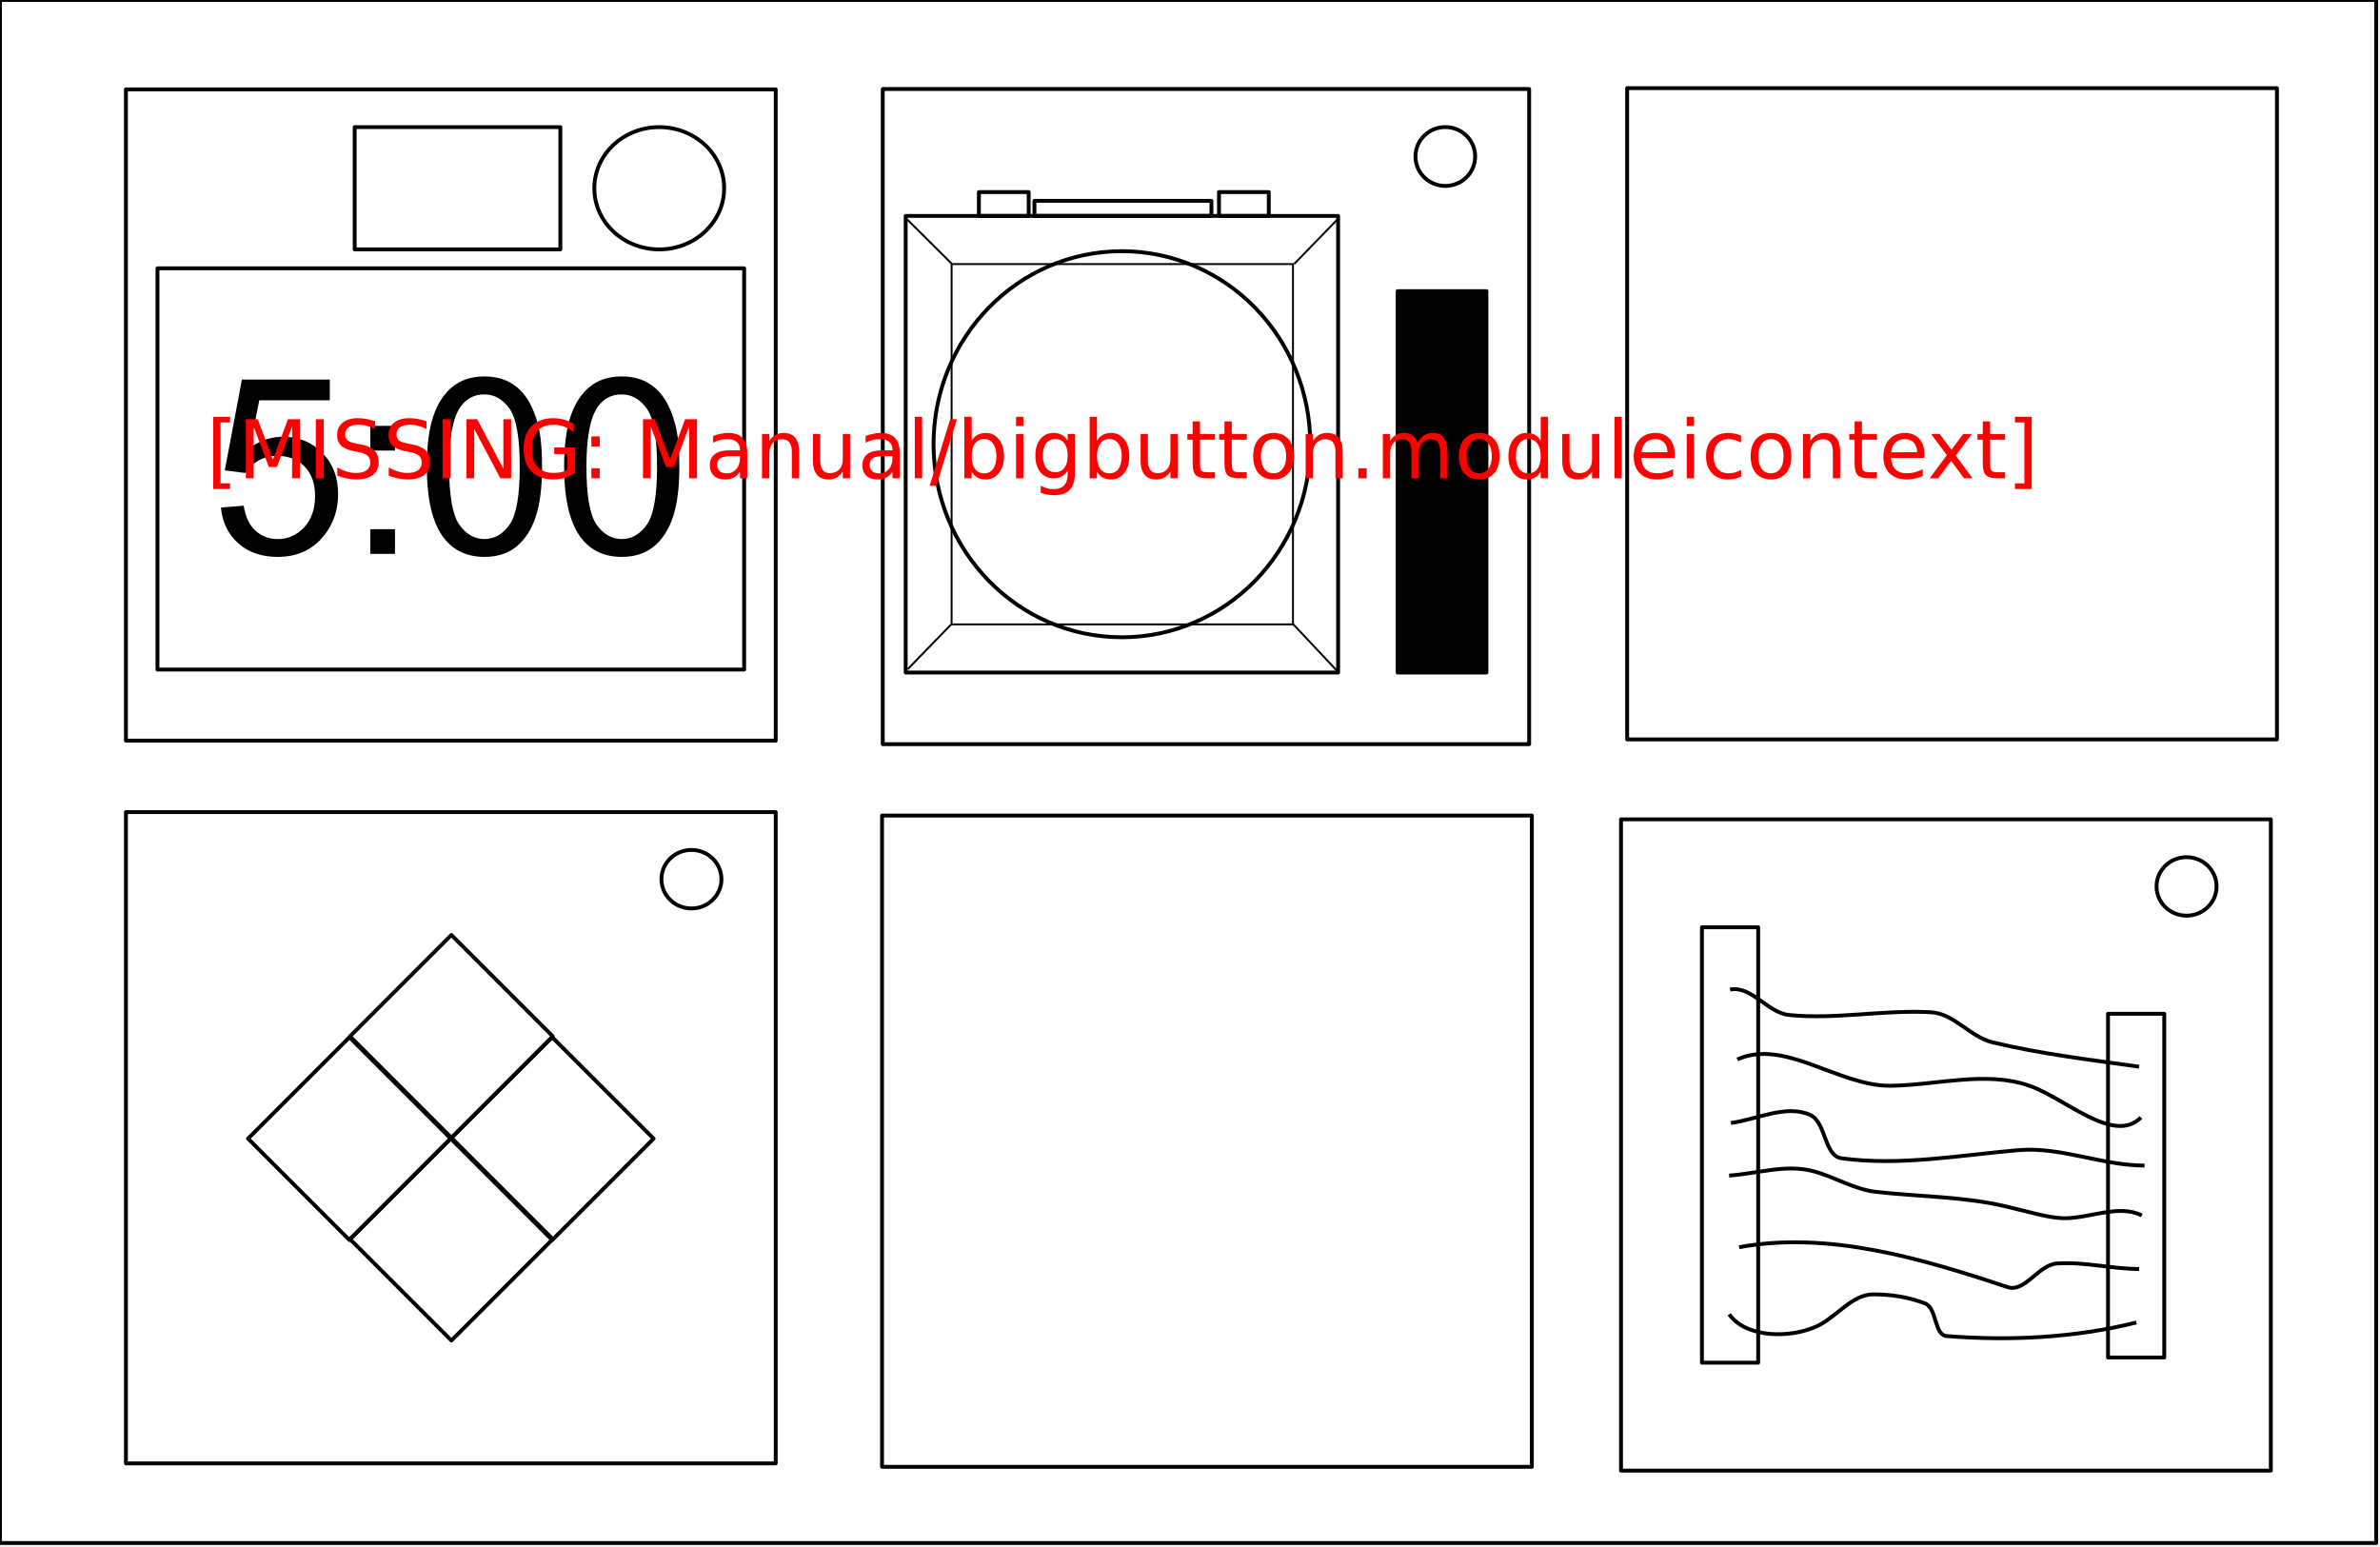
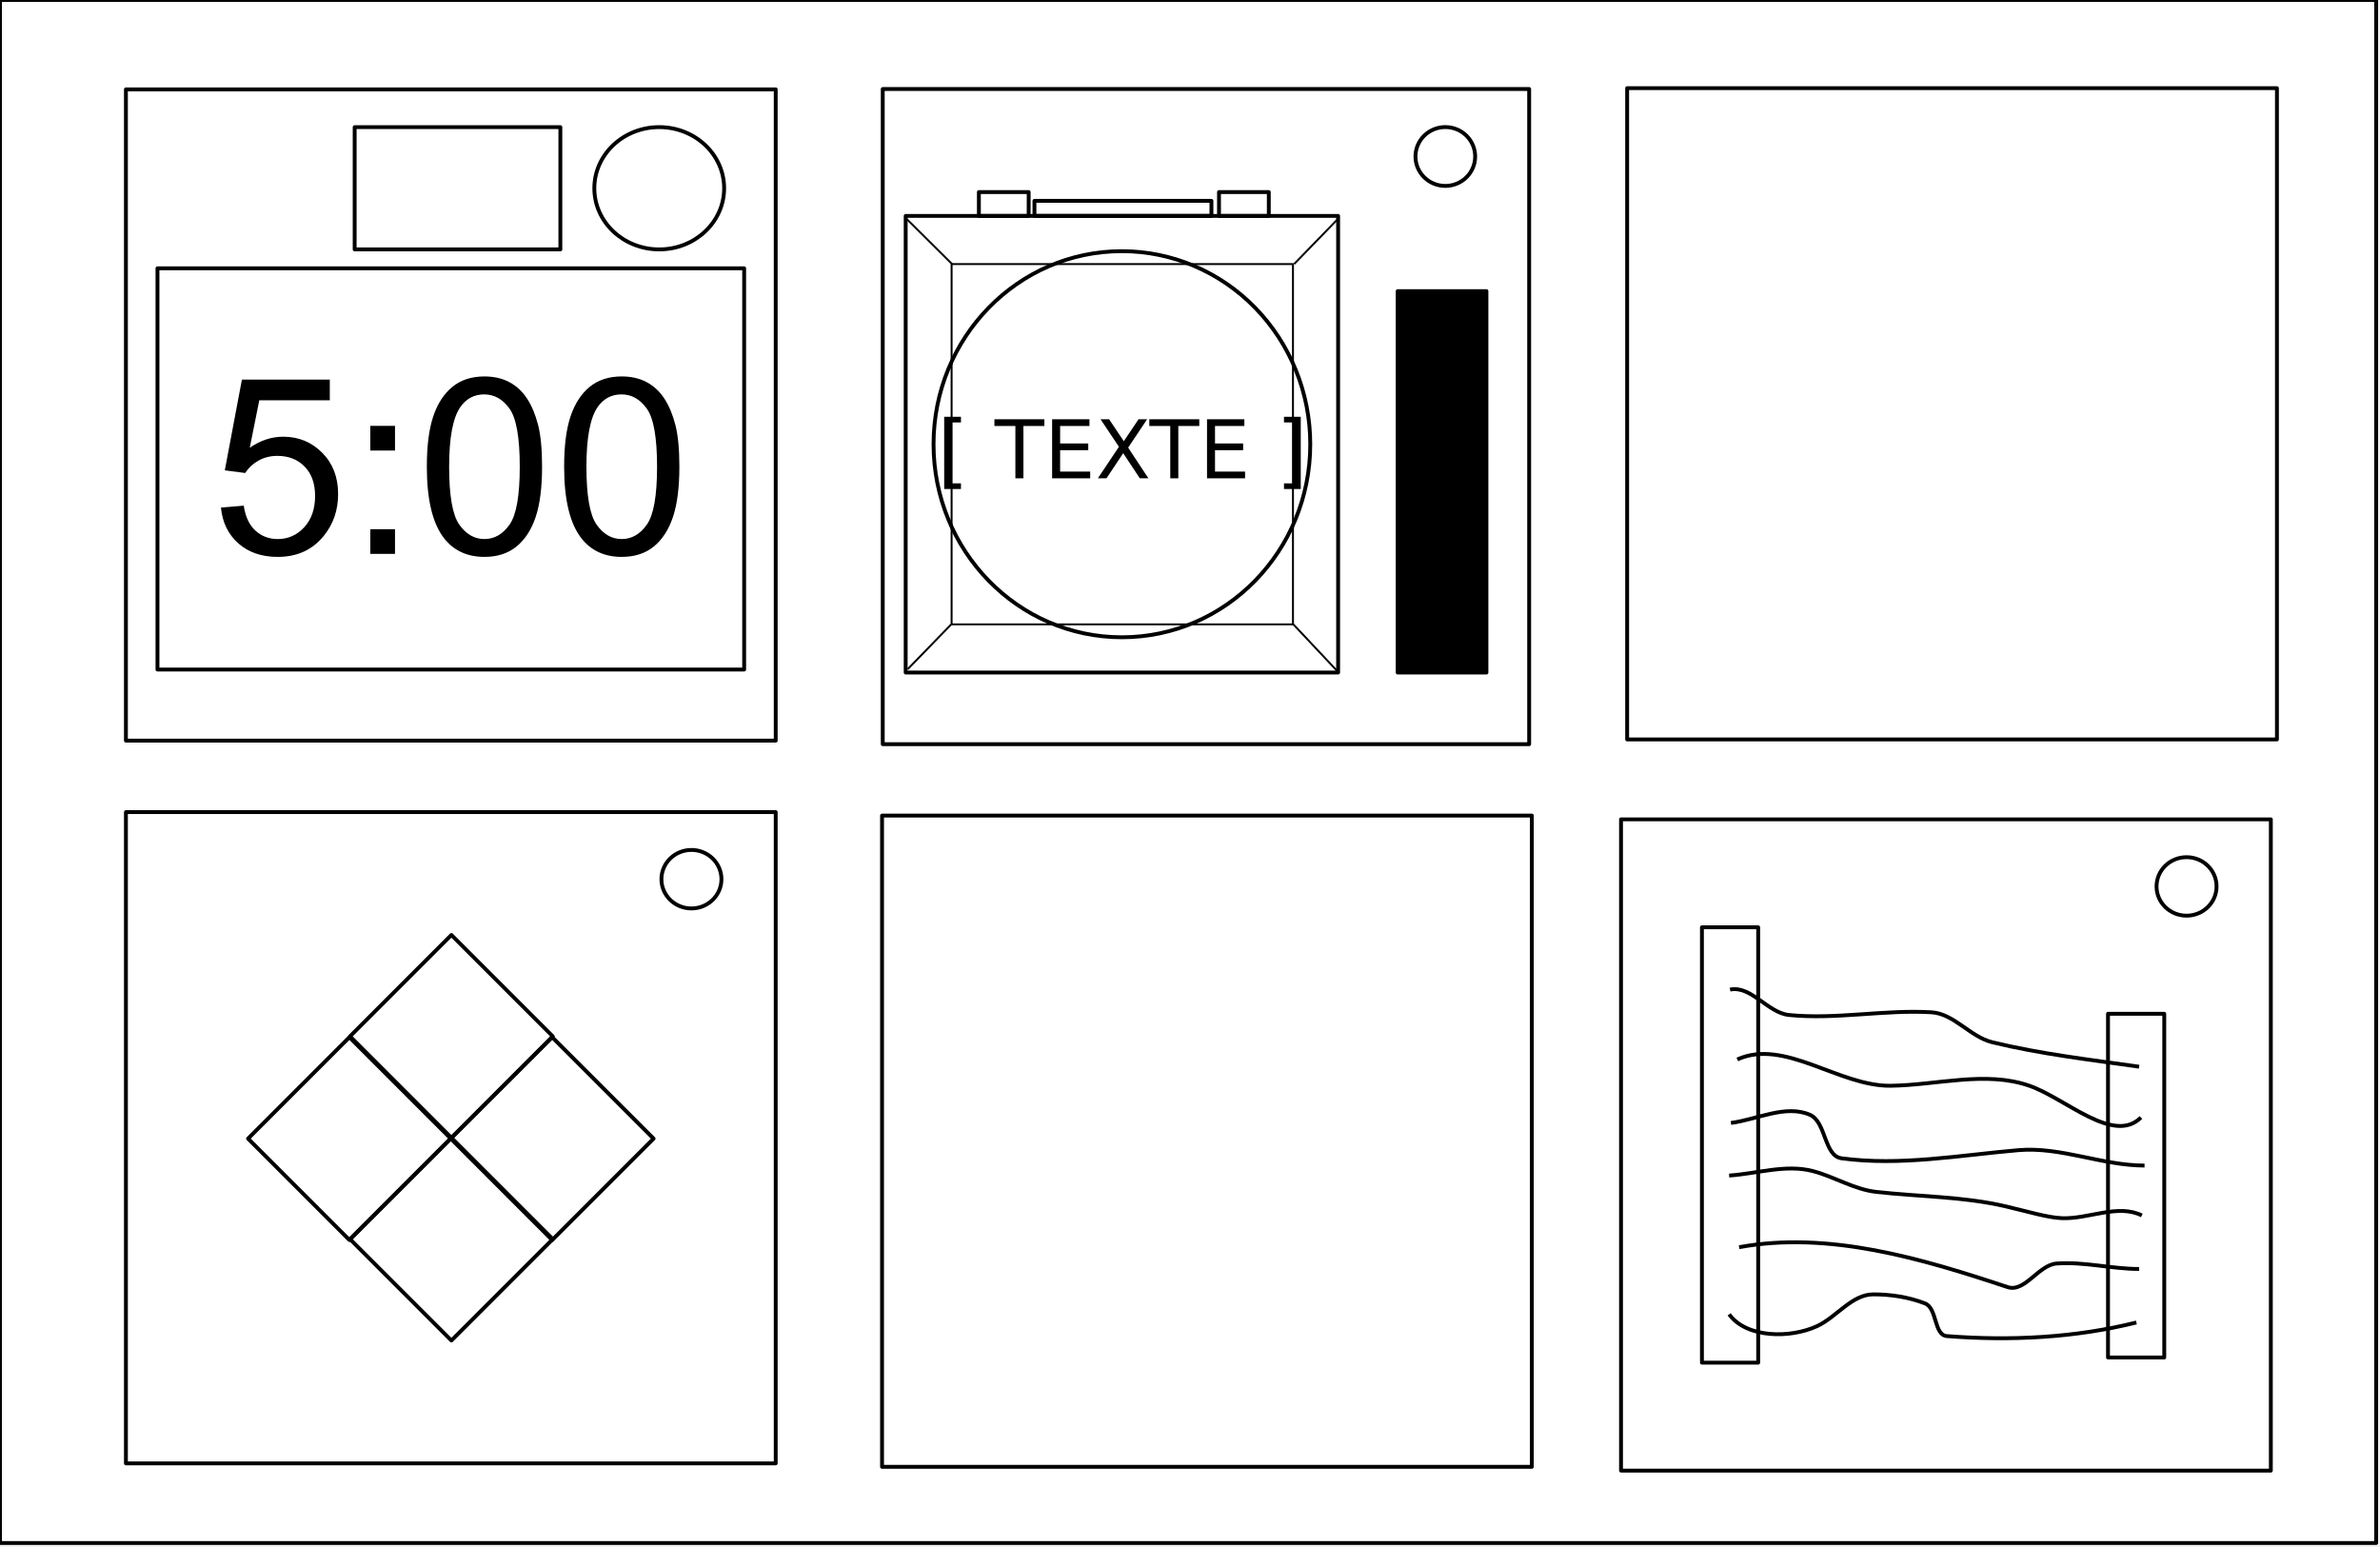
<svg xmlns="http://www.w3.org/2000/svg" id="svg173" stroke-miterlimit="10" stroke-linecap="square" stroke="none" fill="none" viewBox="0.0 0.0 1234.0 802.0" version="1.1">
  <defs id="defs177" />
  <clipPath id="p.0">
    <path id="path2" clip-rule="nonzero" d="m0 0l1234.0 0l0 802.0l-1234.0 0l0 -802.0z" />
  </clipPath>
  <g id="g167" clip-path="url(#p.0)">
    <path style="fill:#000000;fill-opacity:0;fill-rule:evenodd" id="path5" d="M 0,0 H 1234 V 802 H 0 Z" />
    <path style="fill:#ffffff;fill-rule:evenodd" id="path7" d="M 0,-0.001 H 1232 V 800.03 H 0 Z" />
    <path style="fill-rule:evenodd;stroke:#000000;stroke-width:2;stroke-linecap:butt;stroke-linejoin:round" id="path9" d="M 0,-0.001 H 1232 V 800.03 H 0 Z" />
    <path style="fill:#ffffff;fill-rule:evenodd" id="path11" d="m 54.209,40.56 h 348 V 388.529 h -348 z" />
    <path style="fill:#000000;fill-opacity:0;fill-rule:evenodd" id="path13" d="m 65.287,46.336 h 336.913 v 337.669 H 65.287 Z" />
    <path style="fill-rule:evenodd;stroke:#000000;stroke-width:2;stroke-linecap:butt;stroke-linejoin:round" id="path15" d="m 65.287,46.336 h 336.913 v 337.669 H 65.287 Z" />
    <path style="fill:#ffffff;fill-rule:evenodd" id="path17" d="m 81.651,139.121 h 304.189 v 208.031 h -304.189 z" />
    <path style="fill-rule:evenodd;stroke:#000000;stroke-width:2;stroke-linecap:butt;stroke-linejoin:round" id="path19" d="m 81.651,139.121 h 304.189 v 208.031 h -304.189 z" />
    <path style="fill:#000000;fill-opacity:0;fill-rule:evenodd" id="path21" d="m 89.412,150.478 h 288.787 v 181.638 H 89.412 Z" />
    <path style="fill:#000000;fill-rule:nonzero" id="path23" d="m 114.556,263.177 11.812,-1 q 1.312,8.625 6.094,12.969 4.781,4.344 11.531,4.344 8.125,0 13.75,-6.125 5.625,-6.125 5.625,-16.25 0,-9.625 -5.406,-15.188 -5.406,-5.562 -14.156,-5.562 -5.438,0 -9.812,2.469 -4.375,2.469 -6.875,6.406 l -10.562,-1.375 8.875,-47.062 h 45.563 v 10.75 h -36.562 l -4.938,24.625 q 8.25,-5.75 17.312,-5.75 12,0 20.25,8.312 8.25,8.312 8.25,21.375 0,12.438 -7.25,21.5 -8.812,11.125 -24.062,11.125 -12.5,0 -20.406,-7 -7.906,-7 -9.031,-18.562 z m 77.438,-29.563 v -12.812 h 12.812 v 12.812 z m 0,53.563 v -12.812 h 12.812 v 12.812 z m 29.312,-45.188 q 0,-16.25 3.344,-26.156 3.344,-9.906 9.938,-15.281 6.594,-5.375 16.594,-5.375 7.375,0 12.937,2.969 5.562,2.969 9.188,8.562 3.625,5.594 5.688,13.625 2.062,8.031 2.062,21.656 0,16.125 -3.312,26.031 -3.312,9.906 -9.906,15.312 -6.594,5.406 -16.656,5.406 -13.25,0 -20.812,-9.5 -9.062,-11.438 -9.062,-37.25 z m 11.562,0 q 0,22.563 5.281,30.031 5.281,7.469 13.031,7.469 7.75,0 13.031,-7.5 5.281,-7.5 5.281,-30 0,-22.625 -5.281,-30.062 -5.281,-7.438 -13.156,-7.438 -7.75,0 -12.375,6.562 -5.812,8.375 -5.812,30.938 z m 59.625,0 q 0,-16.25 3.344,-26.156 3.344,-9.906 9.938,-15.281 6.594,-5.375 16.594,-5.375 7.375,0 12.938,2.969 5.562,2.969 9.188,8.562 3.625,5.594 5.688,13.625 2.062,8.031 2.062,21.656 0,16.125 -3.312,26.031 -3.312,9.906 -9.906,15.312 -6.594,5.406 -16.656,5.406 -13.25,0 -20.812,-9.5 -9.062,-11.438 -9.062,-37.25 z m 11.562,0 q 0,22.563 5.281,30.031 5.281,7.469 13.031,7.469 7.75,0 13.031,-7.5 5.281,-7.5 5.281,-30 0,-22.625 -5.281,-30.062 -5.281,-7.438 -13.156,-7.438 -7.75,0 -12.375,6.562 -5.812,8.375 -5.812,30.938 z" />
    <path style="fill:#000000;fill-opacity:0;fill-rule:evenodd" id="path25" d="M 457.328,422.866 H 794.241 V 760.536 H 457.328 Z" />
    <path style="fill-rule:evenodd;stroke:#000000;stroke-width:2;stroke-linecap:butt;stroke-linejoin:round" id="path27" d="M 457.328,422.866 H 794.241 V 760.536 H 457.328 Z" />
    <path style="fill:#000000;fill-opacity:0;fill-rule:evenodd" id="path29" d="M 843.654,45.709 H 1180.567 V 383.378 H 843.654 Z" />
    <path style="fill-rule:evenodd;stroke:#000000;stroke-width:2;stroke-linecap:butt;stroke-linejoin:round" id="path31" d="M 843.654,45.709 H 1180.567 V 383.378 H 843.654 Z" />
    <path style="fill:#000000;fill-opacity:0;fill-rule:evenodd" id="path33" d="m 183.892,65.911 h 106.646 v 63.402 H 183.892 Z" />
    <path style="fill-rule:evenodd;stroke:#000000;stroke-width:2;stroke-linecap:butt;stroke-linejoin:round" id="path35" d="m 183.892,65.911 h 106.646 v 63.402 H 183.892 Z" />
    <path style="fill:#000000;fill-opacity:0;fill-rule:evenodd" id="path37" d="m 308.152,97.612 v 0 c 0,-17.508 15.067,-31.701 33.654,-31.701 v 0 c 8.925,0 17.485,3.34 23.797,9.285 6.311,5.945 9.857,14.008 9.857,22.416 v 0 c 0,17.508 -15.067,31.701 -33.654,31.701 v 0 c -18.586,0 -33.654,-14.193 -33.654,-31.701 z" />
    <path style="fill-rule:evenodd;stroke:#000000;stroke-width:2;stroke-linecap:butt;stroke-linejoin:round" id="path39" d="m 308.152,97.612 v 0 c 0,-17.508 15.067,-31.701 33.654,-31.701 v 0 c 8.925,0 17.485,3.34 23.797,9.285 6.311,5.945 9.857,14.008 9.857,22.416 v 0 c 0,17.508 -15.067,31.701 -33.654,31.701 v 0 c -18.586,0 -33.654,-14.193 -33.654,-31.701 z" />
    <path style="fill:#000000;fill-opacity:0;fill-rule:evenodd" id="path41" d="m 183.892,65.911 h 929.543 V 174.352 H 183.892 Z" />
    <path style="fill:#ffffff;fill-rule:evenodd" id="path43" d="M 446.669,40.343 H 792.859 V 390.399 H 446.669 Z" />
    <path style="fill:#000000;fill-opacity:0;fill-rule:evenodd" id="path45" d="m 457.69,46.154 h 335.161 v 339.695 h -335.161 z" />
    <path style="fill-rule:evenodd;stroke:#000000;stroke-width:2;stroke-linecap:butt;stroke-linejoin:round" id="path47" d="m 457.69,46.154 h 335.161 v 339.695 h -335.161 z" />
    <path style="fill:#ffffff;fill-rule:evenodd" id="path49" d="M 469.586,111.948 H 693.799 V 348.699 H 469.586 Z" />
    <path style="fill-rule:evenodd;stroke:#000000;stroke-width:2;stroke-linecap:butt;stroke-linejoin:round" id="path51" d="M 469.586,111.948 H 693.799 V 348.699 H 469.586 Z" />
    <path style="fill:#000000;fill-rule:evenodd" id="path53" d="M 724.672,150.963 H 770.699 V 348.71 H 724.672 Z" />
    <path style="fill-rule:evenodd;stroke:#000000;stroke-width:2;stroke-linecap:butt;stroke-linejoin:round" id="path55" d="M 724.672,150.963 H 770.699 V 348.71 H 724.672 Z" />
    <path style="fill:#ffffff;fill-rule:evenodd" id="path57" d="m 733.902,81.14 v 0 c 0,-8.426 6.93,-15.256 15.478,-15.256 v 0 c 4.105,0 8.042,1.607 10.945,4.468 2.903,2.861 4.533,6.742 4.533,10.788 v 0 c 0,8.426 -6.93,15.256 -15.478,15.256 v 0 c -8.548,0 -15.478,-6.831 -15.478,-15.256 z" />
    <path style="fill-rule:evenodd;stroke:#000000;stroke-width:2;stroke-linecap:butt;stroke-linejoin:round" id="path59" d="m 733.902,81.14 v 0 c 0,-8.426 6.93,-15.256 15.478,-15.256 v 0 c 4.105,0 8.042,1.607 10.945,4.468 2.903,2.861 4.533,6.742 4.533,10.788 v 0 c 0,8.426 -6.93,15.256 -15.478,15.256 v 0 c -8.548,0 -15.478,-6.831 -15.478,-15.256 z" />
    <path style="fill:#ffffff;fill-rule:evenodd" id="path61" d="m 484.03,230.324 v 0 c 0,-55.28 43.725,-100.093 97.663,-100.093 v 0 c 25.902,0 50.743,10.545 69.058,29.317 18.315,18.771 28.605,44.23 28.605,70.776 v 0 c 0,55.28 -43.725,100.093 -97.663,100.093 v 0 c -53.938,0 -97.663,-44.813 -97.663,-100.093 z" />
    <path style="fill-rule:evenodd;stroke:#000000;stroke-width:2;stroke-linecap:butt;stroke-linejoin:round" id="path63" d="m 484.03,230.324 v 0 c 0,-55.28 43.725,-100.093 97.663,-100.093 v 0 c 25.902,0 50.743,10.545 69.058,29.317 18.315,18.771 28.605,44.23 28.605,70.776 v 0 c 0,55.28 -43.725,100.093 -97.663,100.093 v 0 c -53.938,0 -97.663,-44.813 -97.663,-100.093 z" />
    <path style="fill:#000000;fill-opacity:0;fill-rule:evenodd" id="path65" d="m 497.824,194.748 h 201.467 v 71.101 H 497.824 Z" />
    <path style="fill:#000000;fill-opacity:0;fill-rule:evenodd" id="path67" d="m 493.394,136.916 h 176.996 v 186.815 H 493.394 Z" />
    <path style="fill-rule:evenodd;stroke:#000000;stroke-width:1;stroke-linecap:butt;stroke-linejoin:round" id="path69" d="m 493.394,136.916 h 176.996 v 186.815 H 493.394 Z" />
    <path style="fill:#000000;fill-opacity:0;fill-rule:evenodd" id="path71" d="m 470.254,113.676 23.343,23.193" />
    <path style="fill-rule:evenodd;stroke:#000000;stroke-width:1;stroke-linecap:butt;stroke-linejoin:round" id="path73" d="m 470.254,113.676 23.343,23.193" />
    <path style="fill:#000000;fill-opacity:0;fill-rule:evenodd" id="path75" d="m 670.595,323.729 22.967,24.429" />
    <path style="fill-rule:evenodd;stroke:#000000;stroke-width:1;stroke-linecap:butt;stroke-linejoin:round" id="path77" d="m 670.595,323.729 22.967,24.429" />
    <path style="fill:#000000;fill-opacity:0;fill-rule:evenodd" id="path79" d="m 693.536,113.676 -22.528,23.193" />
    <path style="fill-rule:evenodd;stroke:#000000;stroke-width:1;stroke-linecap:butt;stroke-linejoin:round" id="path81" d="m 693.536,113.676 -22.528,23.193" />
    <path style="fill:#000000;fill-opacity:0;fill-rule:evenodd" id="path83" d="m 493.189,323.734 -22.528,23.193" />
    <path style="fill-rule:evenodd;stroke:#000000;stroke-width:1;stroke-linecap:butt;stroke-linejoin:round" id="path85" d="m 493.189,323.734 -22.528,23.193" />
    <path style="fill:#000000;fill-opacity:0;fill-rule:evenodd" id="path87" d="m 507.537,99.589 h 25.818 v 12.357 h -25.818 z" />
    <path style="fill-rule:evenodd;stroke:#000000;stroke-width:2;stroke-linecap:butt;stroke-linejoin:round" id="path89" d="m 507.537,99.589 h 25.818 v 12.357 h -25.818 z" />
    <path style="fill:#000000;fill-opacity:0;fill-rule:evenodd" id="path91" d="m 632.036,99.589 h 25.818 v 12.357 H 632.036 Z" />
    <path style="fill-rule:evenodd;stroke:#000000;stroke-width:2;stroke-linecap:butt;stroke-linejoin:round" id="path93" d="m 632.036,99.589 h 25.818 v 12.357 H 632.036 Z" />
    <path style="fill:#000000;fill-opacity:0;fill-rule:evenodd" id="path95" d="m 536.342,104.146 h 91.772 v 7.795 h -91.772 z" />
    <path style="fill-rule:evenodd;stroke:#000000;stroke-width:2;stroke-linecap:butt;stroke-linejoin:round" id="path97" d="m 536.342,104.146 h 91.772 v 7.795 h -91.772 z" />
    <path style="fill:#ffffff;fill-rule:evenodd" id="path99" d="M 54.21,415.294 H 402.21 V 763.262 H 54.21 Z" />
    <path style="fill:#000000;fill-opacity:0;fill-rule:evenodd" id="path101" d="m 65.289,421.07 h 336.913 V 758.739 H 65.289 Z" />
    <path style="fill-rule:evenodd;stroke:#000000;stroke-width:2;stroke-linecap:butt;stroke-linejoin:round" id="path103" d="m 65.289,421.07 h 336.913 V 758.739 H 65.289 Z" />
    <path style="fill:#000000;fill-opacity:0;fill-rule:evenodd" id="path105" d="m 128.612,590.36 52.567,-52.567 52.567,52.567 -52.567,52.567 z" />
    <path style="fill-rule:evenodd;stroke:#000000;stroke-width:2;stroke-linecap:butt;stroke-linejoin:round" id="path107" d="m 128.612,590.36 52.567,-52.567 52.567,52.567 -52.567,52.567 z" />
    <path style="fill:#000000;fill-opacity:0;fill-rule:evenodd" id="path109" d="m 181.472,642.472 52.567,-52.567 52.567,52.567 -52.567,52.567 z" />
    <path style="fill-rule:evenodd;stroke:#000000;stroke-width:2;stroke-linecap:butt;stroke-linejoin:round" id="path111" d="m 181.472,642.472 52.567,-52.567 52.567,52.567 -52.567,52.567 z" />
    <path style="fill:#000000;fill-opacity:0;fill-rule:evenodd" id="path113" d="m 233.745,590.36 52.567,-52.567 52.567,52.567 -52.567,52.567 z" />
    <path style="fill-rule:evenodd;stroke:#000000;stroke-width:2;stroke-linecap:butt;stroke-linejoin:round" id="path115" d="m 233.745,590.36 52.567,-52.567 52.567,52.567 -52.567,52.567 z" />
    <path style="fill:#000000;fill-opacity:0;fill-rule:evenodd" id="path117" d="m 181.472,537.339 52.567,-52.567 52.567,52.567 -52.567,52.567 z" />
    <path style="fill-rule:evenodd;stroke:#000000;stroke-width:2;stroke-linecap:butt;stroke-linejoin:round" id="path119" d="m 181.472,537.339 52.567,-52.567 52.567,52.567 -52.567,52.567 z" />
    <path style="fill:#ffffff;fill-rule:evenodd" id="path121" d="m 342.944,455.848 v 0 c 0,-8.376 6.966,-15.165 15.559,-15.165 v 0 c 4.127,0 8.084,1.598 11.002,4.442 2.918,2.844 4.557,6.701 4.557,10.724 v 0 c 0,8.376 -6.966,15.165 -15.559,15.165 v 0 c -8.593,0 -15.559,-6.79 -15.559,-15.165 z" />
    <path style="fill-rule:evenodd;stroke:#000000;stroke-width:2;stroke-linecap:butt;stroke-linejoin:round" id="path123" d="m 342.944,455.848 v 0 c 0,-8.376 6.966,-15.165 15.559,-15.165 v 0 c 4.127,0 8.084,1.598 11.002,4.442 2.918,2.844 4.557,6.701 4.557,10.724 v 0 c 0,8.376 -6.966,15.165 -15.559,15.165 v 0 c -8.593,0 -15.559,-6.79 -15.559,-15.165 z" />
    <path style="fill:#ffffff;fill-rule:evenodd" id="path125" d="m 829.407,419.047 h 348 v 347.969 H 829.407 Z" />
    <path style="fill:#000000;fill-opacity:0;fill-rule:evenodd" id="path127" d="m 840.486,424.823 h 336.913 v 337.669 H 840.486 Z" />
    <path style="fill-rule:evenodd;stroke:#000000;stroke-width:2;stroke-linecap:butt;stroke-linejoin:round" id="path129" d="m 840.486,424.823 h 336.913 v 337.669 H 840.486 Z" />
    <path style="fill:#ffffff;fill-rule:evenodd" id="path131" d="m 1118.141,459.601 v 0 c 0,-8.376 6.966,-15.165 15.559,-15.165 v 0 c 4.126,0 8.084,1.598 11.002,4.442 2.918,2.844 4.557,6.701 4.557,10.724 v 0 c 0,8.376 -6.966,15.165 -15.559,15.165 v 0 c -8.593,0 -15.559,-6.79 -15.559,-15.165 z" />
    <path style="fill-rule:evenodd;stroke:#000000;stroke-width:2;stroke-linecap:butt;stroke-linejoin:round" id="path133" d="m 1118.141,459.601 v 0 c 0,-8.376 6.966,-15.165 15.559,-15.165 v 0 c 4.126,0 8.084,1.598 11.002,4.442 2.918,2.844 4.557,6.701 4.557,10.724 v 0 c 0,8.376 -6.966,15.165 -15.559,15.165 v 0 c -8.593,0 -15.559,-6.79 -15.559,-15.165 z" />
    <path style="fill:#000000;fill-opacity:0;fill-rule:evenodd" id="path135" d="m 882.433,480.793 h 29.165 v 225.732 h -29.165 z" />
    <path style="fill-rule:evenodd;stroke:#000000;stroke-width:2;stroke-linecap:butt;stroke-linejoin:round" id="path137" d="m 882.433,480.793 h 29.165 v 225.732 h -29.165 z" />
    <path style="fill:#000000;fill-opacity:0;fill-rule:evenodd" id="path139" d="m 1092.976,525.635 h 29.165 v 178.205 h -29.165 z" />
    <path style="fill-rule:evenodd;stroke:#000000;stroke-width:2;stroke-linecap:butt;stroke-linejoin:round" id="path141" d="m 1092.976,525.635 h 29.165 v 178.205 h -29.165 z" />
    <path style="fill:#000000;fill-opacity:0;fill-rule:evenodd" id="path143" d="m 897.013,513.102 c 10.847,-2.327 19.528,12.062 30.567,13.165 24.493,2.447 49.259,-2.853 73.832,-1.409 11.688,0.687 20.135,12.745 31.509,15.52 25.011,6.101 50.697,9.06 76.184,12.696" />
    <path style="fill-rule:evenodd;stroke:#000000;stroke-width:2;stroke-linecap:butt;stroke-linejoin:round" id="path145" d="m 897.013,513.102 c 10.847,-2.327 19.528,12.062 30.567,13.165 24.493,2.447 49.259,-2.853 73.832,-1.409 11.688,0.687 20.135,12.745 31.509,15.52 25.011,6.101 50.697,9.06 76.184,12.696" />
    <path style="fill:#000000;fill-opacity:0;fill-rule:evenodd" id="path147" d="m 900.774,549.312 c 24.469,-11.123 52.598,13.95 79.475,13.638 23.983,-0.279 49.307,-7.9 71.953,0 18.927,6.603 43.668,30.634 57.843,16.459" />
    <path style="fill-rule:evenodd;stroke:#000000;stroke-width:2;stroke-linecap:butt;stroke-linejoin:round" id="path149" d="m 900.774,549.312 c 24.469,-11.123 52.598,13.95 79.475,13.638 23.983,-0.279 49.307,-7.9 71.953,0 18.927,6.603 43.668,30.634 57.843,16.459" />
    <path style="fill:#000000;fill-opacity:0;fill-rule:evenodd" id="path151" d="m 897.483,582.231 c 13.594,-1.782 28.333,-9.684 40.913,-4.234 8.545,3.702 7.23,21.331 16.459,22.575 30.326,4.089 61.216,-1.605 91.703,-4.234 21.87,-1.886 43.416,7.995 65.367,7.995" />
    <path style="fill-rule:evenodd;stroke:#000000;stroke-width:2;stroke-linecap:butt;stroke-linejoin:round" id="path153" d="m 897.483,582.231 c 13.594,-1.782 28.333,-9.684 40.913,-4.234 8.545,3.702 7.23,21.331 16.459,22.575 30.326,4.089 61.216,-1.605 91.703,-4.234 21.87,-1.886 43.416,7.995 65.367,7.995" />
    <path style="fill:#000000;fill-opacity:0;fill-rule:evenodd" id="path155" d="m 896.541,609.507 c 14.41,-0.974 29.281,-5.962 43.265,-2.352 11.184,2.887 21.443,9.521 32.921,10.816 22.413,2.53 45.286,2.377 67.247,7.525 11.843,2.776 21.627,5.823 29.157,6.113 13.792,0.53 29.04,-7.587 41.383,-1.409" />
    <path style="fill-rule:evenodd;stroke:#000000;stroke-width:2;stroke-linecap:butt;stroke-linejoin:round" id="path157" d="m 896.541,609.507 c 14.41,-0.974 29.281,-5.962 43.265,-2.352 11.184,2.887 21.443,9.521 32.921,10.816 22.413,2.53 45.286,2.377 67.247,7.525 11.843,2.776 21.627,5.823 29.157,6.113 13.792,0.53 29.04,-7.587 41.383,-1.409" />
    <path style="fill:#000000;fill-opacity:0;fill-rule:evenodd" id="path159" d="m 896.541,681.459 c 9.029,12.403 31.702,12.573 45.617,6.113 10.123,-4.699 17.997,-16.459 29.157,-16.459 9.072,0 18.351,1.413 26.806,4.701 6.322,2.458 4.524,16.402 11.286,16.932 32.746,2.566 66.422,0.918 98.286,-7.055" />
    <path style="fill-rule:evenodd;stroke:#000000;stroke-width:2;stroke-linecap:butt;stroke-linejoin:round" id="path161" d="m 896.541,681.459 c 9.029,12.403 31.702,12.573 45.617,6.113 10.123,-4.699 17.997,-16.459 29.157,-16.459 9.072,0 18.351,1.413 26.806,4.701 6.322,2.458 4.524,16.402 11.286,16.932 32.746,2.566 66.422,0.918 98.286,-7.055" />
    <path style="fill:#000000;fill-opacity:0;fill-rule:evenodd" id="path163" d="m 901.714,646.66 c 46.126,-8.543 94.698,5.858 139.202,20.69 8.912,2.97 16.025,-11.532 25.394,-12.226 14.257,-1.055 28.499,2.822 42.795,2.822" />
    <path style="fill-rule:evenodd;stroke:#000000;stroke-width:2;stroke-linecap:butt;stroke-linejoin:round" id="path165" d="m 901.714,646.66 c 46.126,-8.543 94.698,5.858 139.202,20.69 8.912,2.97 16.025,-11.532 25.394,-12.226 14.257,-1.055 28.499,2.822 42.795,2.822" />
  </g>
-   <g id="text171" style="font-size:42px;font-family:sans-serif;text-anchor:middle;fill:#000000" aria-label="[MISSING: Manual/bigbutton.moduleicontext]">
-     <path id="path181" style="fill:#ff0000" d="m 110.566,216.09 h 8.695 v 2.933 h -4.922 v 31.582 h 4.922 v 2.933 h -8.695 z" />
-     <path id="path183" style="fill:#ff0000" d="m 127.485,217.382 h 6.173 l 7.813,20.836 7.854,-20.836 h 6.173 V 248 h -4.04 v -26.886 l -7.896,21 h -4.163 l -7.896,-21 V 248 h -4.02 z" />
-     <path id="path185" style="fill:#ff0000" d="m 163.743,217.382 h 4.143 V 248 h -4.143 z" />
-     <path id="path187" style="fill:#ff0000" d="m 194.484,218.387 v 4.04 q -2.358,-1.128 -4.45,-1.682 -2.092,-0.554 -4.04,-0.554 -3.384,0 -5.229,1.312 -1.825,1.312 -1.825,3.732 0,2.03 1.21,3.076 1.23,1.025 4.635,1.661 l 2.502,0.513 q 4.635,0.882 6.829,3.117 2.215,2.215 2.215,5.947 0,4.45 -2.994,6.747 -2.974,2.297 -8.736,2.297 -2.174,0 -4.635,-0.492 -2.44,-0.492 -5.065,-1.456 v -4.266 q 2.522,1.415 4.942,2.133 2.42,0.718 4.758,0.718 3.548,0 5.476,-1.395 1.928,-1.395 1.928,-3.979 0,-2.256 -1.395,-3.527 -1.374,-1.271 -4.532,-1.907 l -2.522,-0.492 q -4.635,-0.923 -6.706,-2.892 -2.071,-1.969 -2.071,-5.476 0,-4.061 2.851,-6.398 2.871,-2.338 7.896,-2.338 2.153,0 4.389,0.39 2.235,0.39 4.573,1.169 z" />
-     <path id="path189" style="fill:#ff0000" d="m 221.145,218.387 v 4.04 q -2.358,-1.128 -4.45,-1.682 -2.092,-0.554 -4.04,-0.554 -3.384,0 -5.229,1.312 -1.825,1.312 -1.825,3.732 0,2.03 1.21,3.076 1.23,1.025 4.635,1.661 l 2.502,0.513 q 4.635,0.882 6.829,3.117 2.215,2.215 2.215,5.947 0,4.45 -2.994,6.747 -2.974,2.297 -8.736,2.297 -2.174,0 -4.635,-0.492 -2.44,-0.492 -5.065,-1.456 v -4.266 q 2.522,1.415 4.942,2.133 2.42,0.718 4.758,0.718 3.548,0 5.476,-1.395 1.928,-1.395 1.928,-3.979 0,-2.256 -1.395,-3.527 -1.374,-1.271 -4.532,-1.907 l -2.522,-0.492 q -4.635,-0.923 -6.706,-2.892 -2.071,-1.969 -2.071,-5.476 0,-4.061 2.851,-6.398 2.871,-2.338 7.896,-2.338 2.153,0 4.389,0.39 2.235,0.39 4.573,1.169 z" />
-     <path id="path191" style="fill:#ff0000" d="m 229.45,217.382 h 4.143 V 248 h -4.143 z" />
-     <path id="path193" style="fill:#ff0000" d="m 241.837,217.382 h 5.578 l 13.576,25.614 v -25.614 h 4.02 V 248 h -5.578 L 245.856,222.386 V 248 h -4.02 z" />
-     <path id="path195" style="fill:#ff0000" d="m 294.132,243.632 v -8.224 h -6.768 v -3.404 h 10.869 v 13.146 q -2.399,1.702 -5.291,2.584 -2.892,0.861 -6.173,0.861 -7.178,0 -11.238,-4.184 -4.04,-4.204 -4.04,-11.689 0,-7.506 4.04,-11.689 4.061,-4.204 11.238,-4.204 2.994,0 5.681,0.738 2.707,0.738 4.983,2.174 v 4.409 q -2.297,-1.948 -4.881,-2.933 -2.584,-0.984 -5.435,-0.984 -5.619,0 -8.449,3.138 -2.81,3.138 -2.81,9.352 0,6.193 2.81,9.331 2.83,3.138 8.449,3.138 2.194,0 3.917,-0.369 1.723,-0.39 3.097,-1.189 z" />
-     <path id="path197" style="fill:#ff0000" d="m 306.621,242.791 h 4.327 V 248 h -4.327 z m 0,-16.509 h 4.327 v 5.209 h -4.327 z" />
-     <path id="path199" style="fill:#ff0000" d="m 333.384,217.382 h 6.173 l 7.813,20.836 7.854,-20.836 h 6.173 V 248 h -4.04 v -26.886 l -7.896,21 h -4.163 l -7.896,-21 V 248 h -4.02 z" />
-     <path id="path201" style="fill:#ff0000" d="m 379.916,236.454 q -4.573,0 -6.337,1.046 -1.764,1.046 -1.764,3.568 0,2.01 1.312,3.199 1.333,1.169 3.609,1.169 3.138,0 5.024,-2.215 1.907,-2.235 1.907,-5.927 v -0.841 z m 7.526,-1.559 V 248 h -3.773 v -3.486 q -1.292,2.092 -3.22,3.097 -1.928,0.984 -4.717,0.984 -3.527,0 -5.619,-1.969 -2.071,-1.989 -2.071,-5.312 0,-3.876 2.584,-5.845 2.604,-1.969 7.752,-1.969 h 5.291 v -0.369 q 0,-2.604 -1.723,-4.02 -1.702,-1.436 -4.799,-1.436 -1.969,0 -3.835,0.472 -1.866,0.472 -3.589,1.415 v -3.486 q 2.071,-0.8 4.02,-1.189 1.948,-0.41 3.794,-0.41 4.983,0 7.444,2.584 2.461,2.584 2.461,7.834 z" />
-     <path id="path203" style="fill:#ff0000" d="M 414.328,234.137 V 248 h -3.773 v -13.74 q 0,-3.261 -1.271,-4.881 -1.271,-1.62 -3.814,-1.62 -3.056,0 -4.819,1.948 -1.764,1.948 -1.764,5.312 V 248 h -3.794 v -22.969 h 3.794 v 3.568 q 1.354,-2.071 3.179,-3.097 1.846,-1.025 4.245,-1.025 3.958,0 5.988,2.461 2.03,2.44 2.03,7.198 z" />
-     <path id="path205" style="fill:#ff0000" d="m 421.506,238.936 v -13.904 h 3.773 v 13.761 q 0,3.261 1.271,4.901 1.271,1.62 3.814,1.62 3.056,0 4.819,-1.948 1.784,-1.948 1.784,-5.312 v -13.022 h 3.773 V 248 h -3.773 v -3.527 q -1.374,2.092 -3.199,3.117 -1.805,1.005 -4.204,1.005 -3.958,0 -6.009,-2.461 -2.051,-2.461 -2.051,-7.198 z m 9.495,-14.458 z" />
-     <path id="path207" style="fill:#ff0000" d="m 458.994,236.454 q -4.573,0 -6.337,1.046 -1.764,1.046 -1.764,3.568 0,2.01 1.312,3.199 1.333,1.169 3.609,1.169 3.138,0 5.024,-2.215 1.907,-2.235 1.907,-5.927 v -0.841 z m 7.526,-1.559 V 248 h -3.773 v -3.486 q -1.292,2.092 -3.22,3.097 -1.928,0.984 -4.717,0.984 -3.527,0 -5.619,-1.969 -2.071,-1.989 -2.071,-5.312 0,-3.876 2.584,-5.845 2.604,-1.969 7.752,-1.969 h 5.291 v -0.369 q 0,-2.604 -1.723,-4.02 -1.702,-1.436 -4.799,-1.436 -1.969,0 -3.835,0.472 -1.866,0.472 -3.589,1.415 v -3.486 q 2.071,-0.8 4.02,-1.189 1.948,-0.41 3.794,-0.41 4.983,0 7.444,2.584 2.461,2.584 2.461,7.834 z" />
-     <path id="path209" style="fill:#ff0000" d="m 474.313,216.09 h 3.773 V 248 h -3.773 z" />
-     <path id="path211" style="fill:#ff0000" d="m 492.668,217.382 h 3.486 l -10.664,34.515 h -3.486 z" />
-     <path id="path213" style="fill:#ff0000" d="m 516.642,236.536 q 0,-4.163 -1.723,-6.521 -1.702,-2.379 -4.696,-2.379 -2.994,0 -4.717,2.379 -1.702,2.358 -1.702,6.521 0,4.163 1.702,6.542 1.723,2.358 4.717,2.358 2.994,0 4.696,-2.358 1.723,-2.379 1.723,-6.542 z m -12.838,-8.019 q 1.189,-2.051 2.994,-3.035 1.825,-1.005 4.348,-1.005 4.184,0 6.788,3.322 2.625,3.322 2.625,8.736 0,5.414 -2.625,8.736 -2.604,3.322 -6.788,3.322 -2.522,0 -4.348,-0.984 -1.805,-1.005 -2.994,-3.056 V 248 h -3.794 v -31.91 h 3.794 z" />
-     <path id="path215" style="fill:#ff0000" d="m 526.813,225.031 h 3.773 V 248 h -3.773 z m 0,-8.941 h 3.773 v 4.778 h -3.773 z" />
-     <path id="path217" style="fill:#ff0000" d="m 553.576,236.249 q 0,-4.102 -1.702,-6.357 -1.682,-2.256 -4.737,-2.256 -3.035,0 -4.737,2.256 -1.682,2.256 -1.682,6.357 0,4.081 1.682,6.337 1.702,2.256 4.737,2.256 3.056,0 4.737,-2.256 1.702,-2.256 1.702,-6.337 z m 3.773,8.9 q 0,5.865 -2.604,8.716 -2.604,2.871 -7.978,2.871 -1.989,0 -3.753,-0.308 -1.764,-0.287 -3.425,-0.902 v -3.671 q 1.661,0.902 3.281,1.333 1.62,0.431 3.302,0.431 3.712,0 5.558,-1.948 1.846,-1.928 1.846,-5.845 v -1.866 q -1.169,2.03 -2.994,3.035 Q 548.757,248 546.214,248 q -4.225,0 -6.809,-3.22 -2.584,-3.22 -2.584,-8.531 0,-5.332 2.584,-8.552 2.584,-3.22 6.809,-3.22 2.543,0 4.368,1.005 1.825,1.005 2.994,3.035 v -3.486 h 3.773 z" />
-     <path id="path219" style="fill:#ff0000" d="m 581.61,236.536 q 0,-4.163 -1.723,-6.521 -1.702,-2.379 -4.696,-2.379 -2.994,0 -4.717,2.379 -1.702,2.358 -1.702,6.521 0,4.163 1.702,6.542 1.723,2.358 4.717,2.358 2.994,0 4.696,-2.358 1.723,-2.379 1.723,-6.542 z m -12.838,-8.019 q 1.189,-2.051 2.994,-3.035 1.825,-1.005 4.348,-1.005 4.184,0 6.788,3.322 2.625,3.322 2.625,8.736 0,5.414 -2.625,8.736 -2.604,3.322 -6.788,3.322 -2.522,0 -4.348,-0.984 -1.805,-1.005 -2.994,-3.056 V 248 h -3.794 v -31.91 h 3.794 z" />
-     <path id="path221" style="fill:#ff0000" d="m 591.393,238.936 v -13.904 h 3.773 v 13.761 q 0,3.261 1.271,4.901 1.271,1.62 3.814,1.62 3.056,0 4.819,-1.948 1.784,-1.948 1.784,-5.312 v -13.022 h 3.773 V 248 h -3.773 v -3.527 q -1.374,2.092 -3.199,3.117 -1.805,1.005 -4.204,1.005 -3.958,0 -6.009,-2.461 -2.051,-2.461 -2.051,-7.198 z m 9.495,-14.458 z" />
-     <path id="path223" style="fill:#ff0000" d="m 622.175,218.51 v 6.521 h 7.772 v 2.933 h -7.772 v 12.469 q 0,2.81 0.759,3.609 0.779,0.8 3.138,0.8 h 3.876 V 248 h -3.876 q -4.368,0 -6.029,-1.62 -1.661,-1.641 -1.661,-5.947 v -12.469 h -2.769 v -2.933 h 2.769 v -6.521 z" />
-     <path id="path225" style="fill:#ff0000" d="m 638.663,218.51 v 6.521 h 7.772 v 2.933 h -7.772 v 12.469 q 0,2.81 0.759,3.609 0.779,0.8 3.138,0.8 h 3.876 V 248 h -3.876 q -4.368,0 -6.029,-1.62 -1.661,-1.641 -1.661,-5.947 v -12.469 h -2.769 v -2.933 h 2.769 v -6.521 z" />
-     <path id="path227" style="fill:#ff0000" d="m 660.319,227.677 q -3.035,0 -4.799,2.379 -1.764,2.358 -1.764,6.48 0,4.122 1.743,6.501 1.764,2.358 4.819,2.358 3.015,0 4.778,-2.379 1.764,-2.379 1.764,-6.48 0,-4.081 -1.764,-6.46 -1.764,-2.399 -4.778,-2.399 z m 0,-3.199 q 4.922,0 7.731,3.199 2.81,3.199 2.81,8.859 0,5.64 -2.81,8.859 -2.81,3.199 -7.731,3.199 -4.942,0 -7.752,-3.199 -2.789,-3.22 -2.789,-8.859 0,-5.66 2.789,-8.859 2.81,-3.199 7.752,-3.199 z" />
-     <path id="path229" style="fill:#ff0000" d="M 696.188,234.137 V 248 h -3.773 v -13.74 q 0,-3.261 -1.271,-4.881 -1.271,-1.62 -3.814,-1.62 -3.056,0 -4.819,1.948 -1.764,1.948 -1.764,5.312 V 248 h -3.794 v -22.969 h 3.794 v 3.568 q 1.354,-2.071 3.179,-3.097 1.846,-1.025 4.245,-1.025 3.958,0 5.988,2.461 2.03,2.44 2.03,7.198 z" />
-     <path id="path231" style="fill:#ff0000" d="m 704.288,242.791 h 4.327 V 248 h -4.327 z" />
-     <path id="path233" style="fill:#ff0000" d="m 735.009,229.44 q 1.415,-2.543 3.384,-3.753 1.969,-1.21 4.635,-1.21 3.589,0 5.537,2.522 1.948,2.502 1.948,7.137 V 248 h -3.794 v -13.74 q 0,-3.302 -1.169,-4.901 -1.169,-1.6 -3.568,-1.6 -2.933,0 -4.635,1.948 -1.702,1.948 -1.702,5.312 V 248 h -3.794 v -13.74 q 0,-3.322 -1.169,-4.901 -1.169,-1.6 -3.609,-1.6 -2.892,0 -4.594,1.969 -1.702,1.948 -1.702,5.291 V 248 h -3.794 v -22.969 h 3.794 v 3.568 q 1.292,-2.112 3.097,-3.117 1.805,-1.005 4.286,-1.005 2.502,0 4.245,1.271 1.764,1.271 2.604,3.691 z" />
-     <path id="path235" style="fill:#ff0000" d="m 766.96,227.677 q -3.035,0 -4.799,2.379 -1.764,2.358 -1.764,6.48 0,4.122 1.743,6.501 1.764,2.358 4.819,2.358 3.015,0 4.778,-2.379 1.764,-2.379 1.764,-6.48 0,-4.081 -1.764,-6.46 -1.764,-2.399 -4.778,-2.399 z m 0,-3.199 q 4.922,0 7.731,3.199 2.81,3.199 2.81,8.859 0,5.64 -2.81,8.859 -2.81,3.199 -7.731,3.199 -4.942,0 -7.752,-3.199 -2.789,-3.22 -2.789,-8.859 0,-5.66 2.789,-8.859 2.81,-3.199 7.752,-3.199 z" />
-     <path id="path237" style="fill:#ff0000" d="m 798.85,228.518 v -12.428 h 3.773 V 248 h -3.773 v -3.445 q -1.189,2.051 -3.015,3.056 -1.805,0.984 -4.348,0.984 -4.163,0 -6.788,-3.322 -2.604,-3.322 -2.604,-8.736 0,-5.414 2.604,-8.736 2.625,-3.322 6.788,-3.322 2.543,0 4.348,1.005 1.825,0.984 3.015,3.035 z m -12.858,8.019 q 0,4.163 1.702,6.542 1.723,2.358 4.717,2.358 2.994,0 4.717,-2.358 1.723,-2.379 1.723,-6.542 0,-4.163 -1.723,-6.521 -1.723,-2.379 -4.717,-2.379 -2.994,0 -4.717,2.379 -1.702,2.358 -1.702,6.521 z" />
-     <path id="path239" style="fill:#ff0000" d="m 810.006,238.936 v -13.904 h 3.773 v 13.761 q 0,3.261 1.271,4.901 1.271,1.62 3.814,1.62 3.056,0 4.819,-1.948 1.784,-1.948 1.784,-5.312 v -13.022 h 3.773 V 248 h -3.773 v -3.527 q -1.374,2.092 -3.199,3.117 -1.805,1.005 -4.204,1.005 -3.958,0 -6.009,-2.461 -2.051,-2.461 -2.051,-7.198 z m 9.495,-14.458 z" />
-     <path id="path241" style="fill:#ff0000" d="m 837.056,216.09 h 3.773 V 248 h -3.773 z" />
-     <path id="path243" style="fill:#ff0000" d="m 868.351,235.572 v 1.846 h -17.35 q 0.246,3.896 2.338,5.947 2.112,2.03 5.865,2.03 2.174,0 4.204,-0.533 2.051,-0.533 4.061,-1.6 v 3.568 q -2.03,0.861 -4.163,1.312 -2.133,0.451 -4.327,0.451 -5.496,0 -8.716,-3.199 -3.199,-3.199 -3.199,-8.654 0,-5.64 3.035,-8.941 3.056,-3.322 8.224,-3.322 4.635,0 7.321,2.994 2.707,2.974 2.707,8.101 z m -3.773,-1.107 q -0.041,-3.097 -1.743,-4.942 -1.682,-1.846 -4.471,-1.846 -3.158,0 -5.065,1.784 -1.887,1.784 -2.174,5.024 z" />
-     <path id="path245" style="fill:#ff0000" d="m 874.544,225.031 h 3.773 V 248 h -3.773 z m 0,-8.941 h 3.773 v 4.778 h -3.773 z" />
-     <path id="path247" style="fill:#ff0000" d="m 902.722,225.913 v 3.527 q -1.6,-0.882 -3.22,-1.312 -1.6,-0.451 -3.24,-0.451 -3.671,0 -5.701,2.338 -2.03,2.317 -2.03,6.521 0,4.204 2.03,6.542 2.03,2.317 5.701,2.317 1.641,0 3.24,-0.431 1.62,-0.451 3.22,-1.333 v 3.486 q -1.579,0.738 -3.281,1.107 -1.682,0.369 -3.589,0.369 -5.188,0 -8.244,-3.261 -3.056,-3.261 -3.056,-8.798 0,-5.619 3.076,-8.839 3.097,-3.22 8.47,-3.22 1.743,0 3.404,0.369 1.661,0.349 3.22,1.066 z" />
-     <path id="path249" style="fill:#ff0000" d="m 918.226,227.677 q -3.035,0 -4.799,2.379 -1.764,2.358 -1.764,6.48 0,4.122 1.743,6.501 1.764,2.358 4.819,2.358 3.015,0 4.778,-2.379 1.764,-2.379 1.764,-6.48 0,-4.081 -1.764,-6.46 -1.764,-2.399 -4.778,-2.399 z m 0,-3.199 q 4.922,0 7.731,3.199 2.81,3.199 2.81,8.859 0,5.64 -2.81,8.859 -2.81,3.199 -7.731,3.199 -4.942,0 -7.752,-3.199 -2.789,-3.22 -2.789,-8.859 0,-5.66 2.789,-8.859 2.81,-3.199 7.752,-3.199 z" />
-     <path id="path251" style="fill:#ff0000" d="M 954.094,234.137 V 248 h -3.773 v -13.74 q 0,-3.261 -1.271,-4.881 -1.271,-1.62 -3.814,-1.62 -3.056,0 -4.819,1.948 -1.764,1.948 -1.764,5.312 V 248 h -3.794 v -22.969 h 3.794 v 3.568 q 1.354,-2.071 3.179,-3.097 1.846,-1.025 4.245,-1.025 3.958,0 5.988,2.461 2.03,2.44 2.03,7.198 z" />
-     <path id="path253" style="fill:#ff0000" d="m 965.394,218.51 v 6.521 h 7.772 v 2.933 h -7.772 v 12.469 q 0,2.81 0.759,3.609 0.779,0.8 3.138,0.8 h 3.876 V 248 h -3.876 q -4.368,0 -6.029,-1.62 -1.661,-1.641 -1.661,-5.947 v -12.469 h -2.769 v -2.933 h 2.769 v -6.521 z" />
-     <path id="path255" style="fill:#ff0000" d="m 997.796,235.572 v 1.846 h -17.35 q 0.246,3.896 2.338,5.947 2.112,2.03 5.865,2.03 2.174,0 4.204,-0.533 2.051,-0.533 4.061,-1.6 v 3.568 q -2.03,0.861 -4.163,1.312 -2.133,0.451 -4.327,0.451 -5.496,0 -8.716,-3.199 -3.199,-3.199 -3.199,-8.654 0,-5.64 3.035,-8.941 3.056,-3.322 8.224,-3.322 4.635,0 7.321,2.994 2.707,2.974 2.707,8.101 z m -3.773,-1.107 q -0.041,-3.097 -1.743,-4.942 -1.682,-1.846 -4.471,-1.846 -3.158,0 -5.065,1.784 -1.887,1.784 -2.174,5.024 z" />
-     <path id="path257" style="fill:#ff0000" d="m 1022.344,225.031 -8.306,11.177 8.736,11.792 h -4.45 l -6.686,-9.023 -6.686,9.023 h -4.45 l 8.921,-12.018 -8.162,-10.951 h 4.45 l 6.091,8.183 6.091,-8.183 z" />
-     <path id="path259" style="fill:#ff0000" d="m 1031.839,218.51 v 6.521 h 7.772 v 2.933 h -7.772 v 12.469 q 0,2.81 0.759,3.609 0.779,0.8 3.138,0.8 h 3.876 V 248 h -3.876 q -4.368,0 -6.029,-1.62 -1.661,-1.641 -1.661,-5.947 v -12.469 h -2.768 v -2.933 h 2.768 v -6.521 z" />
-     <path id="path261" style="fill:#ff0000" d="m 1053.413,216.09 v 37.447 h -8.695 v -2.933 h 4.901 v -31.582 h -4.901 v -2.933 z" />
+   <g id="text171" style="font-size:42px;font-family:'DejaVu Sans', sans-serif;text-anchor:middle;fill:#000000" aria-label="[ TEXTE ]">
+     <path id="path181" style="" d="m 489.551,216.09 h 8.695 v 2.933 h -4.922 v 31.582 h 4.922 v 2.933 h -8.695 z" />
+     <path id="path183" style="" d="m 515.596,217.382 h 25.901 v 3.486 H 530.628 V 248 h -4.163 V 220.868 H 515.596 Z" />
+     <path id="path185" style="" d="m 545.517,217.382 h 19.359 v 3.486 h -15.217 v 9.064 h 14.581 v 3.486 h -14.581 v 11.095 h 15.586 V 248 H 545.517 Z" />
+     <path id="path187" style="" d="m 570.618,217.382 h 4.45 l 7.608,11.382 7.649,-11.382 h 4.45 l -9.844,14.704 10.5,15.914 h -4.45 L 582.369,234.978 573.694,248 h -4.471 l 10.931,-16.345 z" />
+     <path id="path189" style="" d="m 595.904,217.382 h 25.901 v 3.486 H 610.937 V 248 h -4.163 V 220.868 H 595.904 Z" />
+     <path id="path191" style="" d="m 625.825,217.382 h 19.359 v 3.486 h -15.217 v 9.064 h 14.581 v 3.486 h -14.581 v 11.095 h 15.586 V 248 H 625.825 Z" />
+     <path id="path193" style="" d="m 674.429,216.09 v 37.447 h -8.695 v -2.933 h 4.901 v -31.582 h -4.901 v -2.933 z" />
  </g>
</svg>
